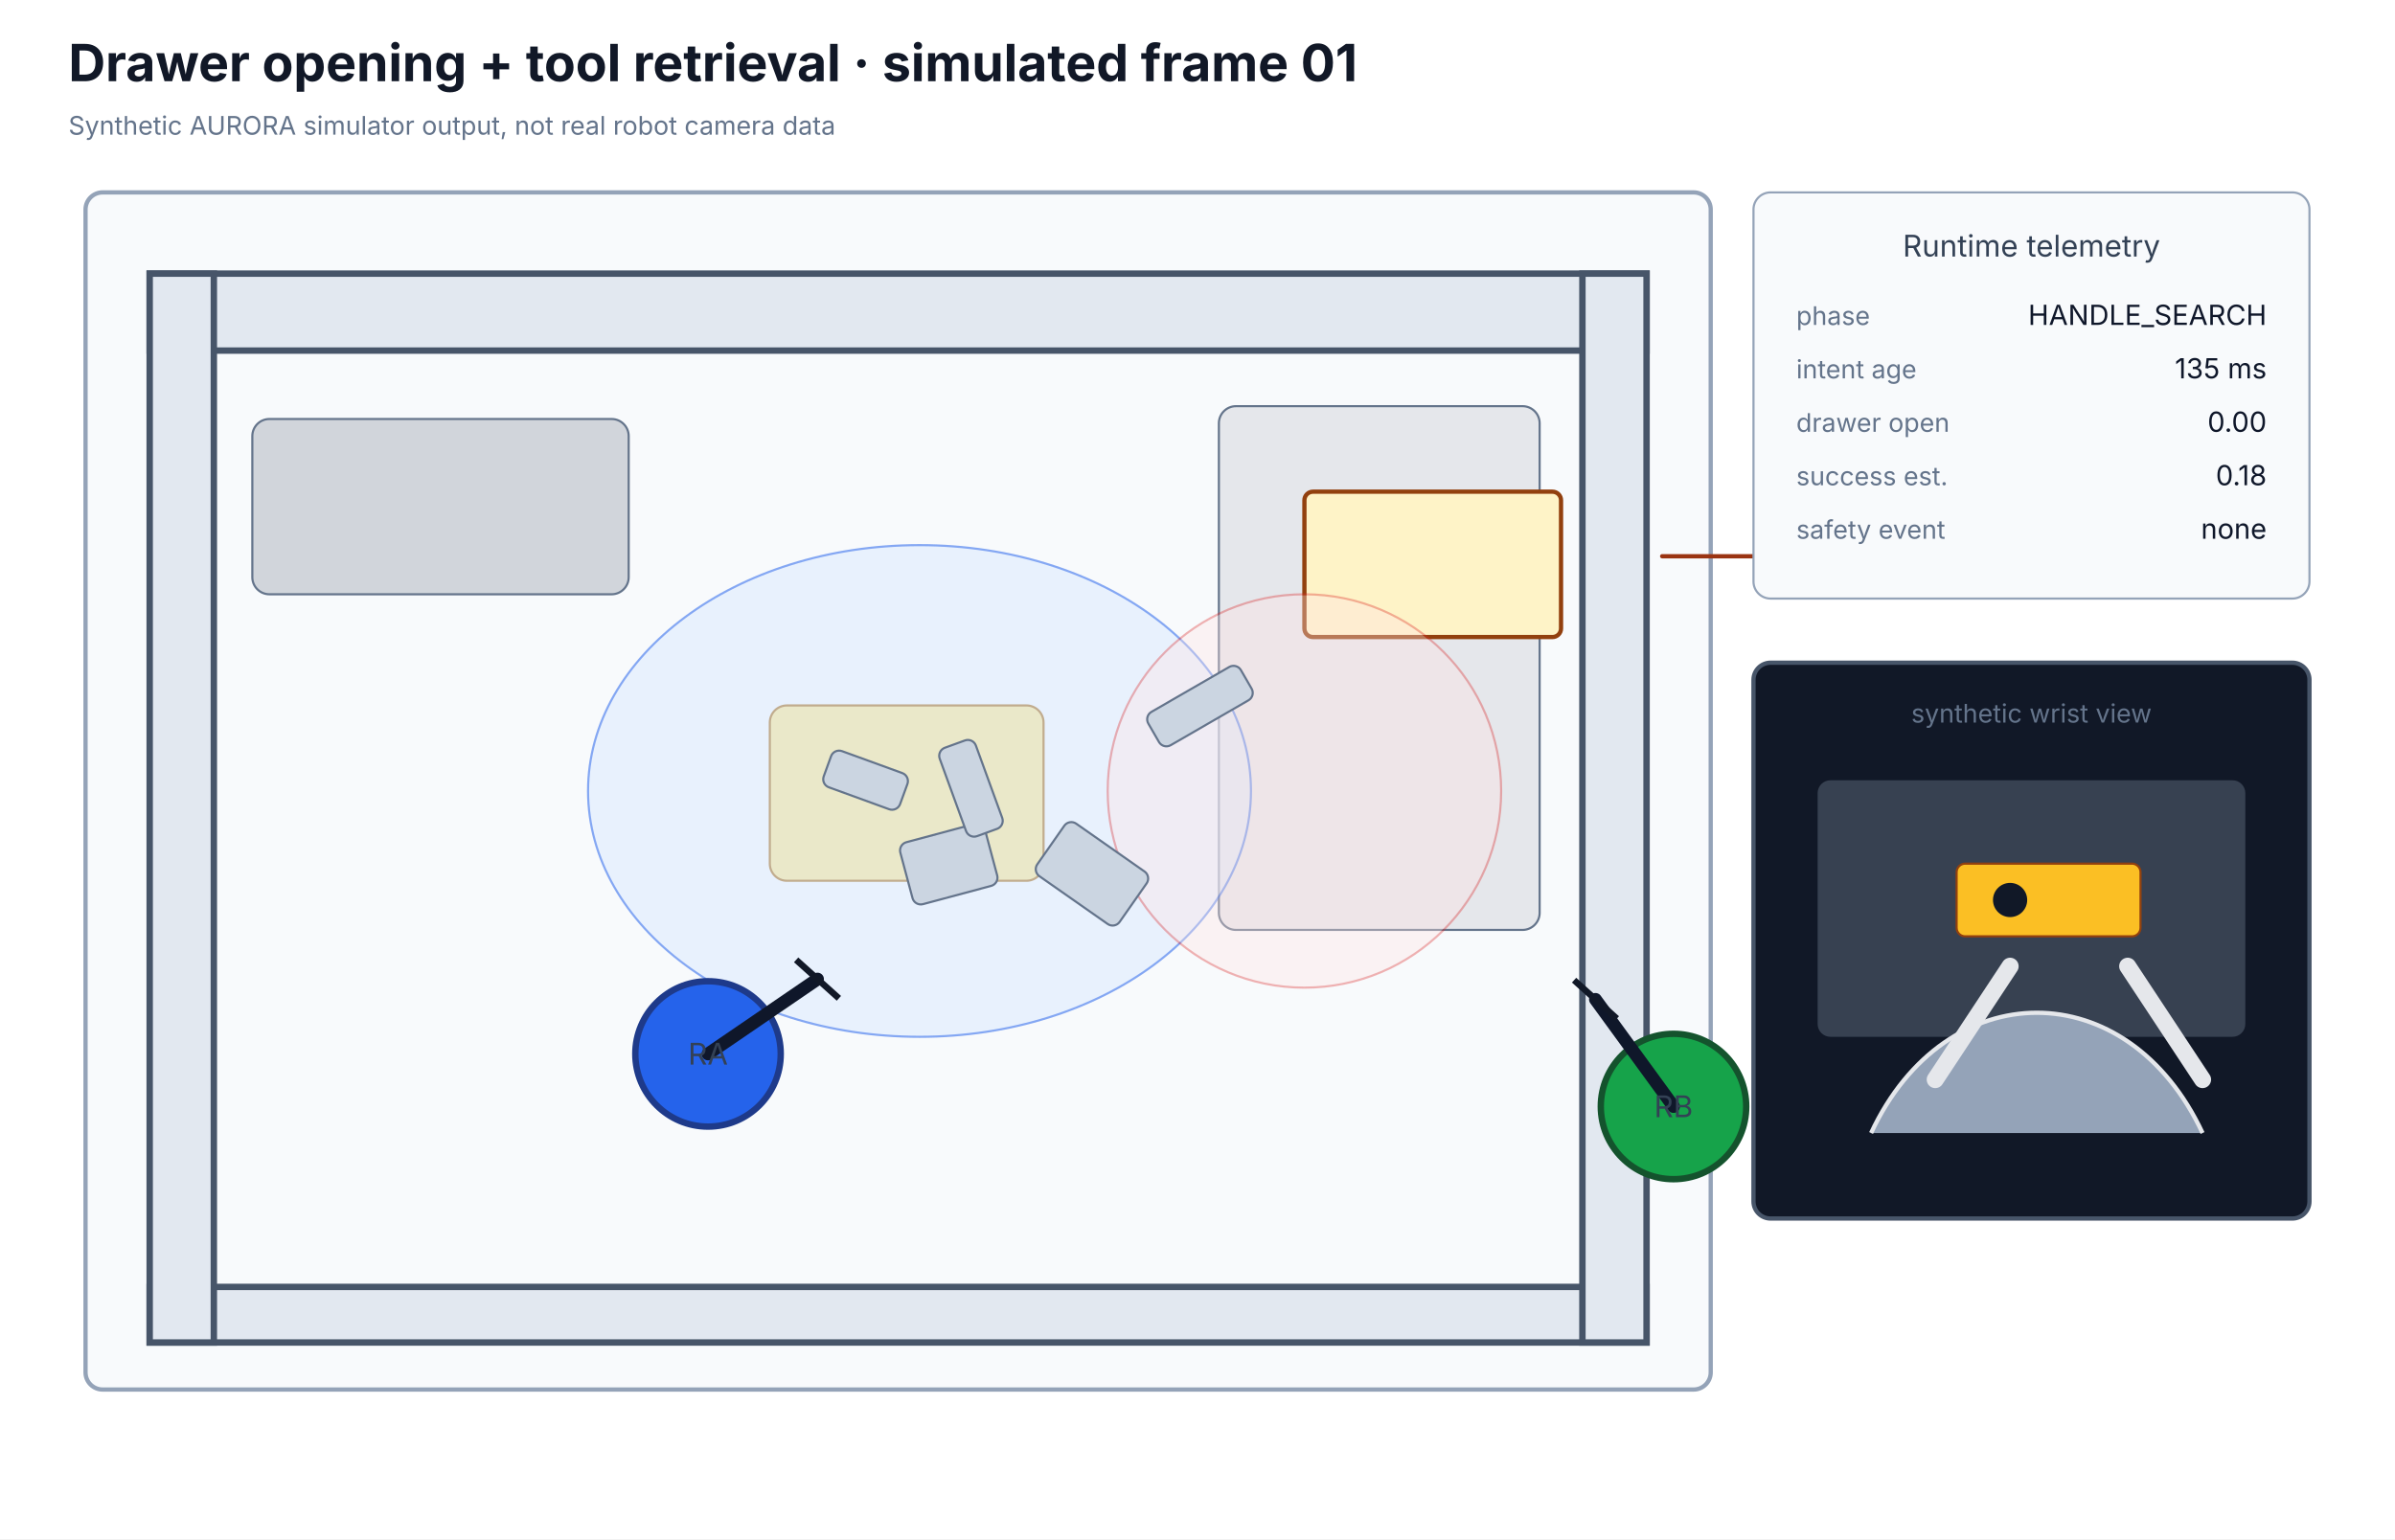
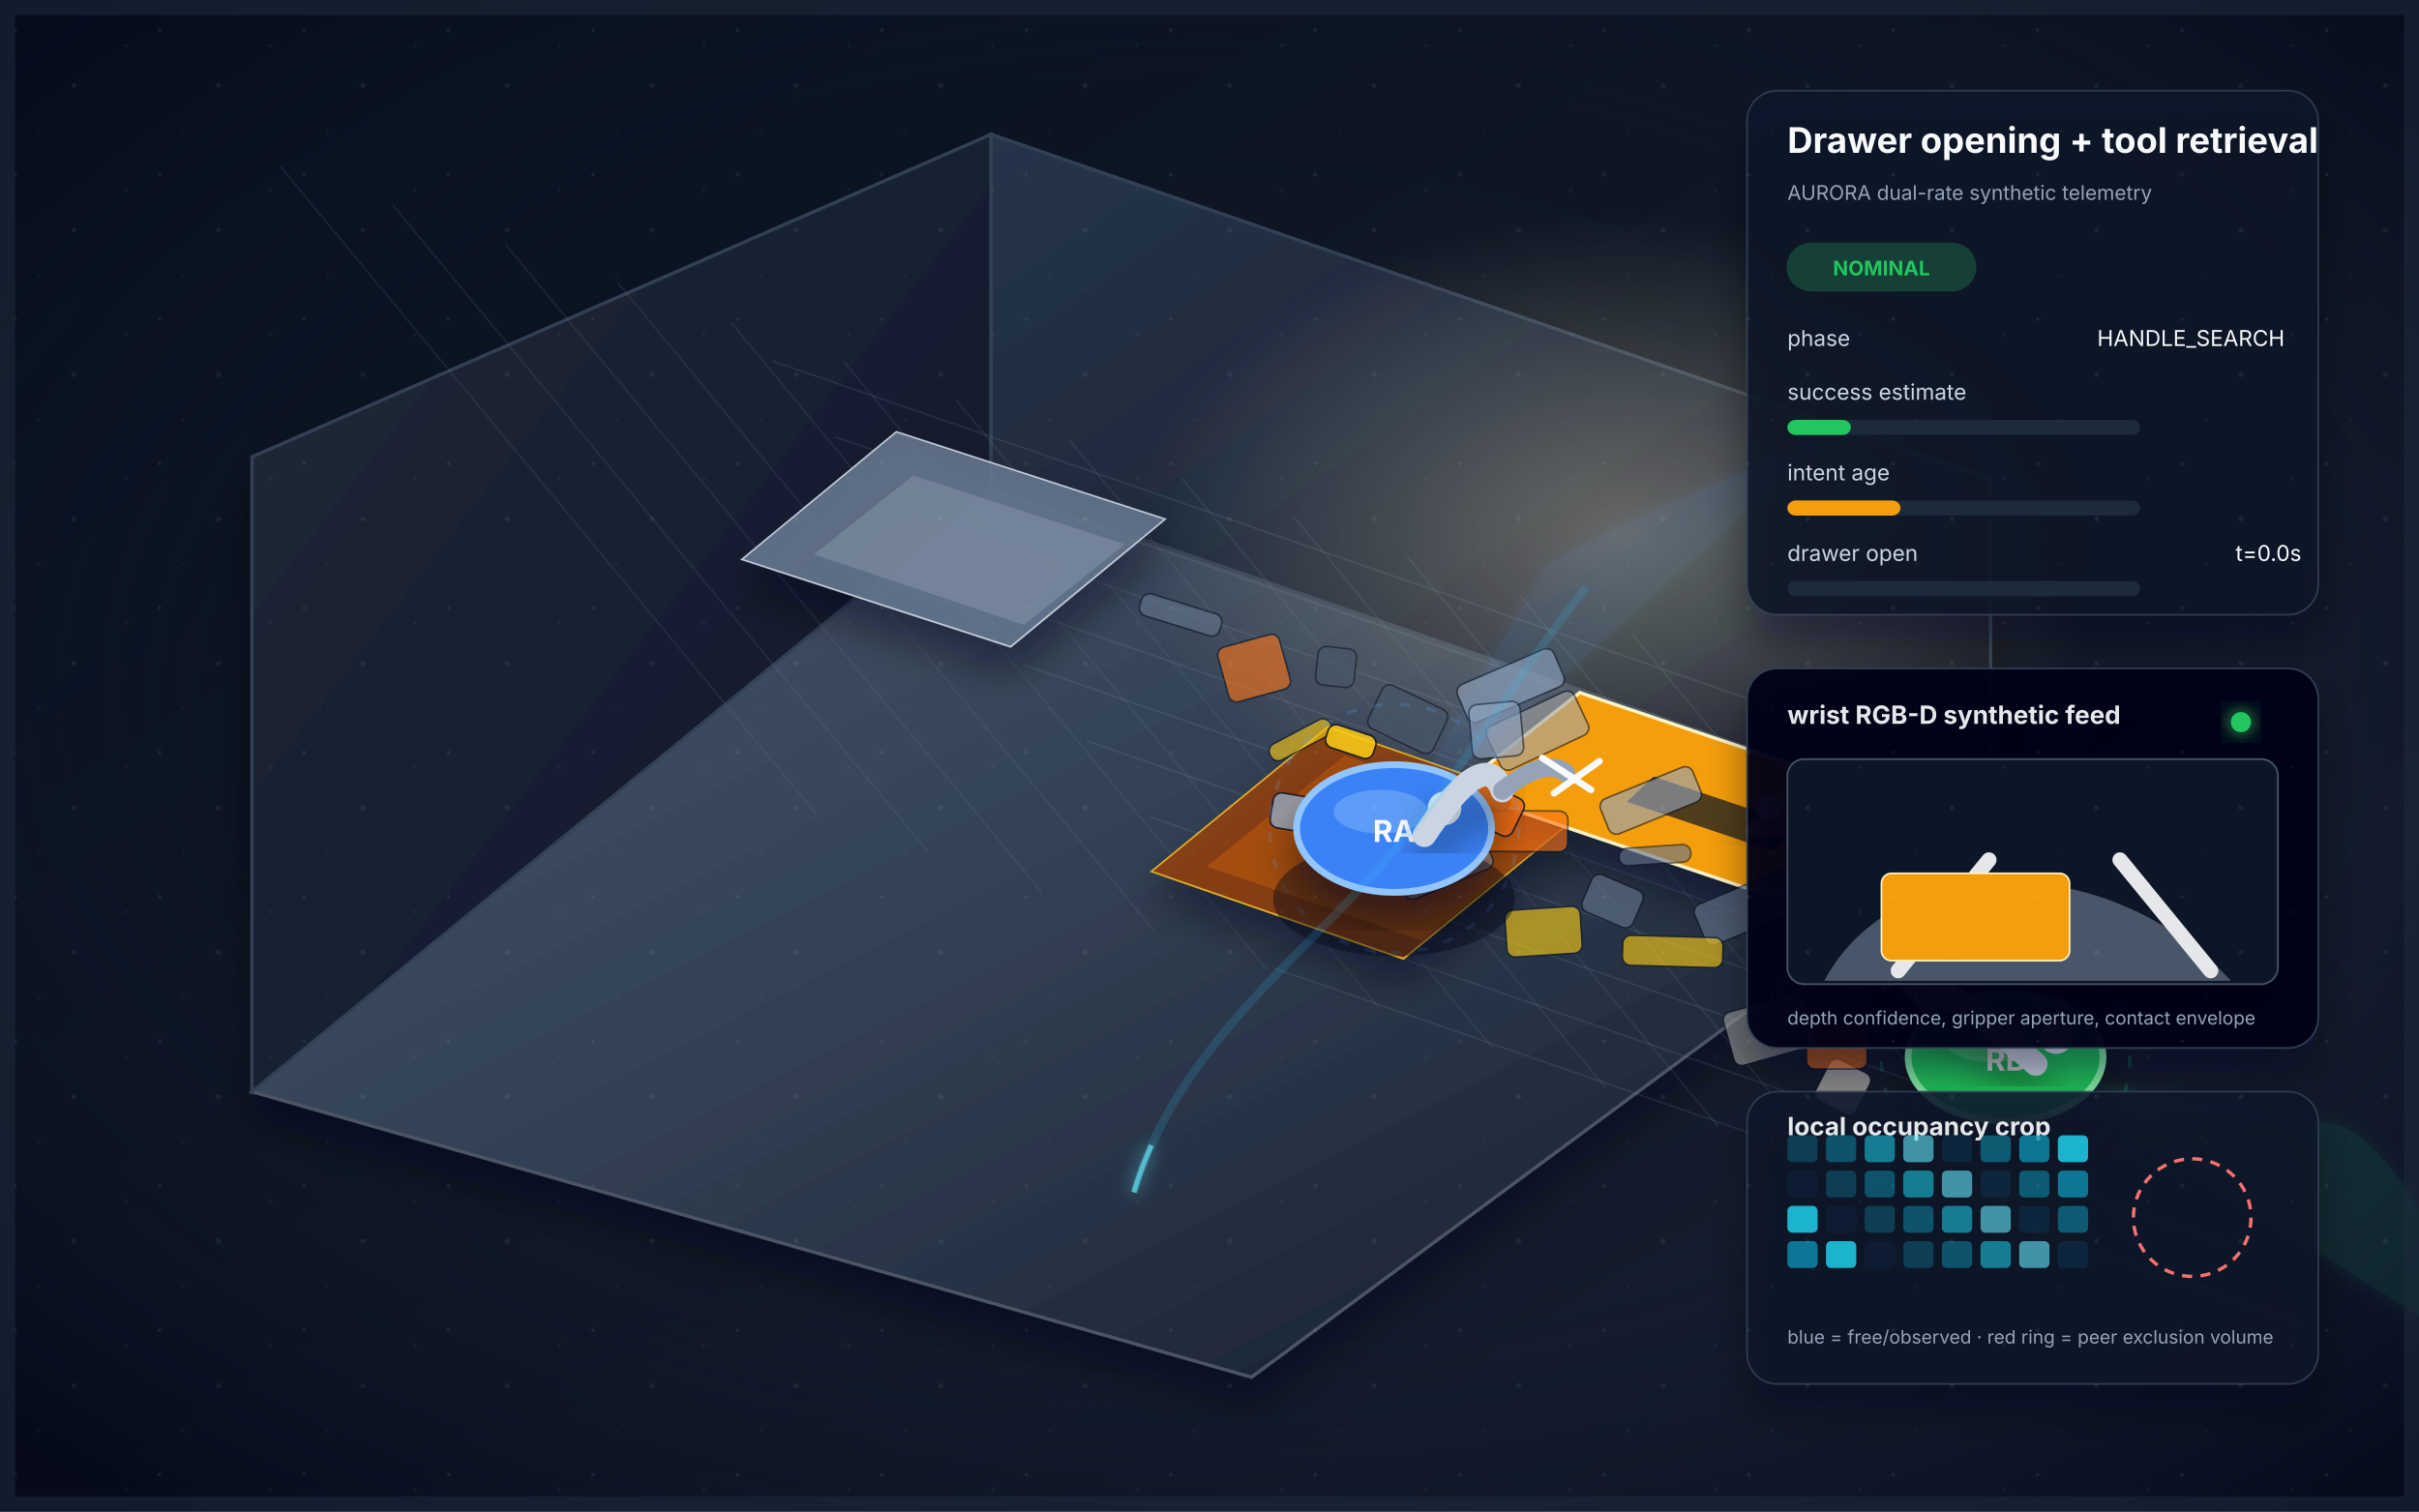
- <svg xmlns="http://www.w3.org/2000/svg" width="1120" height="720" viewBox="0 0 1120 720">
-   <style>text{font-family:Inter,Arial,sans-serif}.title{font-size:24px;font-weight:700;fill:#111827}.label{font-size:14px;fill:#334155}.small{font-size:12px;fill:#64748b}.hud{font-size:13px;fill:#0f172a}.wall{fill:#e2e8f0;stroke:#475569;stroke-width:3}.floor{fill:#f8fafc}.zone{fill:#dbeafe;stroke:#2563eb;stroke-width:1;opacity:.55}.danger{fill:#fee2e2;stroke:#dc2626;stroke-width:1}.drawer{fill:#fef3c7;stroke:#92400e;stroke-width:2}.clutter{fill:#cbd5e1;stroke:#64748b;stroke-width:1}.tool{fill:#f97316;stroke:#9a3412;stroke-width:2}.robotA{fill:#2563eb;stroke:#1e3a8a;stroke-width:3}.robotB{fill:#16a34a;stroke:#14532d;stroke-width:3}.arm{stroke:#0f172a;stroke-width:6;stroke-linecap:round}.grip{stroke:#111827;stroke-width:3}</style>
-   <rect width="100%" height="100%" fill="#ffffff" />
-   <text x="32.0" y="38.0" class="title" text-anchor="start">Drawer opening + tool retrieval · simulated frame 01</text>
-   <text x="32.0" y="63.0" class="small" text-anchor="start">Synthetic AURORA simulator output, not real robot camera data</text>
-   <rect x="40" y="90" width="760" height="560" rx="8" class="floor" stroke="#94a3b8" stroke-width="2" />
-   <rect x="70" y="128" width="700" height="36" class="wall" />
-   <rect x="70" y="602" width="700" height="26" class="wall" />
-   <rect x="70" y="128" width="30" height="500" class="wall" />
-   <rect x="740" y="128" width="30" height="500" class="wall" />
-   <rect x="118" y="196" width="176" height="82" rx="8" fill="#d1d5db" stroke="#64748b" />
-   <rect x="570" y="190" width="150" height="245" rx="8" fill="#e5e7eb" stroke="#64748b" />
-   <rect x="610.0" y="230" width="120.0" height="68" rx="4" class="drawer" />
-   <rect x="360" y="330" width="128" height="82" rx="8" fill="#fde68a" stroke="#a16207" />
-   <ellipse cx="430" cy="370" rx="155" ry="115" class="zone" />
-   <circle cx="610" cy="370" r="92" class="danger" opacity=".35" />
-   <rect x="390" y="350" width="38" height="18" rx="4" class="clutter" transform="rotate(20 390 350)" />
-   <rect x="420" y="395" width="41" height="30" rx="4" class="clutter" transform="rotate(-15 420 395)" />
-   <rect x="455" y="345" width="44" height="18" rx="4" class="clutter" transform="rotate(70 455 345)" />
-   <rect x="500" y="383" width="47" height="30" rx="4" class="clutter" transform="rotate(35 500 383)" />
-   <rect x="535" y="335" width="50" height="18" rx="4" class="clutter" transform="rotate(-30 535 335)" />
-   <path d="M 777.3 260.2 L 853.3 260.2" class="tool" stroke-width="9" stroke-linecap="round" />
-   <circle cx="857.3" cy="260.2" r="12" class="tool" />
-   <circle cx="331.1" cy="493.0" r="34" class="robotA" />
-   <line x1="331.1" y1="493.0" x2="382.3" y2="458.0" class="arm" />
-   <line x1="372.3" y1="449.0" x2="392.3" y2="467.0" class="grip" />
-   <text x="331.1" y="498.0" class="label" text-anchor="middle">RA</text>
-   <circle cx="782.6" cy="517.6" r="34" class="robotB" />
-   <line x1="782.6" y1="517.6" x2="746.1" y2="467.5" class="arm" />
-   <line x1="736.1" y1="458.5" x2="756.1" y2="476.5" class="grip" />
-   <text x="782.6" y="522.6" class="label" text-anchor="middle">RB</text>
-   <rect x="820" y="90" width="260" height="190" rx="8" fill="#f8fafc" stroke="#94a3b8" />
-   <text x="950.0" y="120.0" class="label" text-anchor="middle">Runtime telemetry</text>
-   <text x="840.0" y="152.0" class="small" text-anchor="start">phase</text>
-   <text x="1060.0" y="152.0" class="hud" text-anchor="end">HANDLE_SEARCH</text>
-   <text x="840.0" y="177.0" class="small" text-anchor="start">intent age</text>
-   <text x="1060.0" y="177.0" class="hud" text-anchor="end">135 ms</text>
-   <text x="840.0" y="202.0" class="small" text-anchor="start">drawer open</text>
-   <text x="1060.0" y="202.0" class="hud" text-anchor="end">0.00</text>
-   <text x="840.0" y="227.0" class="small" text-anchor="start">success est.</text>
-   <text x="1060.0" y="227.0" class="hud" text-anchor="end">0.18</text>
-   <text x="840.0" y="252.0" class="small" text-anchor="start">safety event</text>
-   <text x="1060.0" y="252.0" class="hud" text-anchor="end">none</text>
-   <rect x="820" y="310" width="260" height="260" rx="8" fill="#111827" stroke="#475569" stroke-width="2" />
-   <text x="950.0" y="338.0" class="small" text-anchor="middle">synthetic wrist view</text>
-   <rect x="850" y="365" width="200" height="120" rx="6" fill="#374151" />
-   <path d="M 875 530 C 910 455, 995 455, 1030 530" fill="#94a3b8" stroke="#e5e7eb" stroke-width="2" />
-   <line x1="905" y1="505" x2="940" y2="452" stroke="#e5e7eb" stroke-width="8" stroke-linecap="round" />
-   <line x1="995" y1="452" x2="1030" y2="505" stroke="#e5e7eb" stroke-width="8" stroke-linecap="round" />
-   <rect x="915.0" y="404" width="86.0" height="34" rx="4" fill="#fbbf24" stroke="#92400e" />
-   <circle cx="940" cy="421" r="8" fill="#111827" />
+ <svg xmlns="http://www.w3.org/2000/svg" width="1440" height="900" viewBox="0 0 1440 900">
+   <defs>
+     <linearGradient id="bg" x1="0" y1="0" x2="1" y2="1">
+       <stop offset="0" stop-color="#07111f" />
+       <stop offset="0.55" stop-color="#111827" />
+       <stop offset="1" stop-color="#172033" />
+     </linearGradient>
+     <radialGradient id="vignette" cx="50%" cy="46%" r="70%">
+       <stop offset="0" stop-color="#ffffff" stop-opacity="0.07" />
+       <stop offset="0.58" stop-color="#0f172a" stop-opacity="0" />
+       <stop offset="1" stop-color="#020617" stop-opacity="0.82" />
+     </radialGradient>
+     <linearGradient id="floorGrad" x1="0" y1="0" x2="1" y2="1">
+       <stop offset="0" stop-color="#475569" />
+       <stop offset="0.45" stop-color="#334155" />
+       <stop offset="1" stop-color="#111827" />
+     </linearGradient>
+     <linearGradient id="wallLeft" x1="0" y1="0" x2="1" y2="1">
+       <stop offset="0" stop-color="#1f2937" />
+       <stop offset="1" stop-color="#0f172a" />
+     </linearGradient>
+     <linearGradient id="wallRight" x1="0" y1="0" x2="1" y2="1">
+       <stop offset="0" stop-color="#273449" />
+       <stop offset="1" stop-color="#111827" />
+     </linearGradient>
+     <radialGradient id="lamp" cx="50%" cy="50%" r="50%">
+       <stop offset="0" stop-color="#fef3c7" stop-opacity="0.60" />
+       <stop offset="1" stop-color="#fef3c7" stop-opacity="0" />
+     </radialGradient>
+     <pattern id="dust" width="86" height="86" patternUnits="userSpaceOnUse">
+       <circle cx="9" cy="18" r="1.1" fill="#e5e7eb" opacity="0.22" />
+       <circle cx="44" cy="51" r="1.5" fill="#f8fafc" opacity="0.18" />
+       <circle cx="75" cy="27" r="0.9" fill="#cbd5e1" opacity="0.18" />
+       <circle cx="23" cy="78" r="0.7" fill="#fef3c7" opacity="0.16" />
+     </pattern>
+     <filter id="softShadow" x="-30%" y="-30%" width="160%" height="160%">
+       <feDropShadow dx="0" dy="16" stdDeviation="12" flood-color="#020617" flood-opacity="0.45" />
+     </filter>
+     <filter id="glow" x="-50%" y="-50%" width="200%" height="200%">
+       <feGaussianBlur stdDeviation="5" result="coloredBlur" />
+       <feMerge>
+         <feMergeNode in="coloredBlur" />
+         <feMergeNode in="SourceGraphic" />
+       </feMerge>
+     </filter>
+   </defs>
+   <rect width="1440" height="900" fill="url(#bg)" />
+   <rect width="1440" height="900" fill="url(#vignette)" opacity="0.95" />
+   <g filter="url(#softShadow)">
+     <path d="M150 650 L590 290 L1185 495 L745 820 Z" fill="url(#floorGrad)" stroke="#4b5563" stroke-width="2" />
+     <path d="M150 650 L150 272 L590 80 L590 290 Z" fill="url(#wallLeft)" stroke="#334155" stroke-width="2" />
+     <path d="M590 80 L1185 285 L1185 495 L590 290 Z" fill="url(#wallRight)" stroke="#334155" stroke-width="2" />
+   </g>
+   <line x1="166.9" y1="99.1" x2="486.1" y2="484.8" stroke="#64748b" stroke-width="1" opacity="0.18" />
+   <line x1="234.0" y1="122.3" x2="553.2" y2="508.0" stroke="#64748b" stroke-width="1" opacity="0.18" />
+   <line x1="301.0" y1="145.6" x2="620.2" y2="531.3" stroke="#64748b" stroke-width="1" opacity="0.18" />
+   <line x1="368.1" y1="168.8" x2="687.3" y2="554.5" stroke="#64748b" stroke-width="1" opacity="0.18" />
+   <line x1="435.2" y1="192.0" x2="754.4" y2="577.7" stroke="#64748b" stroke-width="1" opacity="0.18" />
+   <line x1="502.3" y1="215.2" x2="821.5" y2="600.9" stroke="#64748b" stroke-width="1" opacity="0.18" />
+   <line x1="569.4" y1="238.4" x2="888.6" y2="624.1" stroke="#64748b" stroke-width="1" opacity="0.18" />
+   <line x1="636.4" y1="261.7" x2="955.6" y2="647.4" stroke="#64748b" stroke-width="1" opacity="0.18" />
+   <line x1="703.5" y1="284.9" x2="1022.7" y2="670.6" stroke="#64748b" stroke-width="1" opacity="0.18" />
+   <line x1="770.6" y1="308.1" x2="1089.8" y2="693.8" stroke="#64748b" stroke-width="1" opacity="0.18" />
+   <line x1="837.7" y1="331.3" x2="1156.9" y2="717.0" stroke="#64748b" stroke-width="1" opacity="0.18" />
+   <line x1="904.8" y1="354.5" x2="1224.0" y2="740.2" stroke="#64748b" stroke-width="1" opacity="0.18" />
+   <line x1="971.8" y1="377.8" x2="1291.0" y2="763.5" stroke="#64748b" stroke-width="1" opacity="0.18" />
+   <line x1="459.8" y1="215.0" x2="1068.2" y2="425.6" stroke="#94a3b8" stroke-width="1" opacity="0.14" />
+   <line x1="497.2" y1="260.2" x2="1105.6" y2="470.8" stroke="#94a3b8" stroke-width="1" opacity="0.14" />
+   <line x1="534.7" y1="305.5" x2="1143.1" y2="516.1" stroke="#94a3b8" stroke-width="1" opacity="0.14" />
+   <line x1="572.1" y1="350.7" x2="1180.5" y2="561.3" stroke="#94a3b8" stroke-width="1" opacity="0.14" />
+   <line x1="609.6" y1="396.0" x2="1218.0" y2="606.6" stroke="#94a3b8" stroke-width="1" opacity="0.14" />
+   <line x1="647.0" y1="441.2" x2="1255.4" y2="651.8" stroke="#94a3b8" stroke-width="1" opacity="0.14" />
+   <line x1="684.4" y1="486.4" x2="1292.8" y2="697.0" stroke="#94a3b8" stroke-width="1" opacity="0.14" />
+   <line x1="721.9" y1="531.7" x2="1330.3" y2="742.3" stroke="#94a3b8" stroke-width="1" opacity="0.14" />
+   <line x1="759.3" y1="576.9" x2="1367.7" y2="787.5" stroke="#94a3b8" stroke-width="1" opacity="0.14" />
+   <ellipse cx="965" cy="318" rx="290" ry="190" fill="url(#lamp)" opacity="0.55" />
+   <g filter="url(#softShadow)">
+     <path d="M533.6 257.1 l160 52 l-92 76 l-160 -52z" fill="#64748b" stroke="#cbd5e1" opacity="0.92" />
+     <path d="M543.6 283.1 l126 41 l-60 48 l-125 -42z" fill="#94a3b8" opacity="0.35" />
+   </g>
+   <g filter="url(#softShadow)">
+     <path d="M790.4 432.9 l150 52 l-105 86 l-150 -52z" fill="#92400e" stroke="#fbbf24" opacity="0.86" />
+     <path d="M800.4 449.9 l128 44 l-82 66 l-128 -44z" fill="#b45309" opacity="0.65" />
+   </g>
+   <g filter="url(#softShadow)">
+     <path d="M940.4 412.4 l190 64 l-74 58 l-190 -64z" fill="#f59e0b" stroke="#fef3c7" stroke-width="2" />
+     <path d="M984.4 462.4 l86 29 l-16 15 l-86 -29z" fill="#111827" opacity="0.72" />
+     <circle cx="1053.4" cy="481.4" r="8" fill="#fef3c7" />
+   </g>
+   <rect x="758.8" y="471.3" width="28.0" height="21.1" rx="5" fill="#94a3b8" stroke="#111827" opacity="0.86" transform="rotate(9.6 758.8 471.3)" />
+   <rect x="963.4" y="505.4" width="42.9" height="10.5" rx="5" fill="#64748b" stroke="#111827" opacity="0.62" transform="rotate(-3.8 963.4 505.4)" />
+   <rect x="895.5" y="542.2" width="45.0" height="28.1" rx="5" fill="#facc15" stroke="#111827" opacity="0.62" transform="rotate(-3.7 895.5 542.2)" />
+   <rect x="831.0" y="519.6" width="56.4" height="19.0" rx="5" fill="#a3a3a3" stroke="#111827" opacity="0.62" transform="rotate(-22.6 831.0 519.6)" />
+   <rect x="879.0" y="482.6" width="54.4" height="24.3" rx="5" fill="#f97316" stroke="#111827" opacity="0.62" transform="rotate(0.4 879.0 482.6)" />
+   <rect x="878.7" y="464.5" width="24.1" height="11.5" rx="5" fill="#475569" stroke="#111827" opacity="0.86" transform="rotate(24.7 878.7 464.5)" />
+   <rect x="951.0" y="477.4" width="59.3" height="22.5" rx="5" fill="#94a3b8" stroke="#111827" opacity="0.62" transform="rotate(-22.2 951.0 477.4)" />
+   <rect x="1006.9" y="540.2" width="61.2" height="26.3" rx="5" fill="#64748b" stroke="#111827" opacity="0.62" transform="rotate(-22.7 1006.9 540.2)" />
+   <rect x="966.1" y="556.7" width="59.8" height="18.0" rx="5" fill="#facc15" stroke="#111827" opacity="0.62" transform="rotate(1.6 966.1 556.7)" />
+   <rect x="883.1" y="434.3" width="57.6" height="28.7" rx="5" fill="#a3a3a3" stroke="#111827" opacity="0.62" transform="rotate(-25.2 883.1 434.3)" />
+   <rect x="882.4" y="464.5" width="29.8" height="24.5" rx="5" fill="#f97316" stroke="#111827" opacity="0.86" transform="rotate(26.3 882.4 464.5)" />
+   <rect x="824.9" y="406.1" width="42.8" height="28.7" rx="5" fill="#475569" stroke="#111827" opacity="0.62" transform="rotate(25.5 824.9 406.1)" />
+   <rect x="865.7" y="409.4" width="62.6" height="24.4" rx="5" fill="#94a3b8" stroke="#111827" opacity="0.62" transform="rotate(-23.3 865.7 409.4)" />
+   <rect x="681.0" y="352.2" width="49.9" height="13.7" rx="5" fill="#64748b" stroke="#111827" opacity="0.62" transform="rotate(17.2 681.0 352.2)" />
+   <rect x="753.7" y="445.2" width="40.6" height="10.9" rx="5" fill="#facc15" stroke="#111827" opacity="0.62" transform="rotate(-27.9 753.7 445.2)" />
+   <rect x="1091.3" y="628.7" width="27.2" height="27.6" rx="5" fill="#a3a3a3" stroke="#111827" opacity="0.86" transform="rotate(27.4 1091.3 628.7)" />
+   <rect x="1075.3" y="609.4" width="36.2" height="27.2" rx="5" fill="#f97316" stroke="#111827" opacity="0.62" transform="rotate(-0.1 1075.3 609.4)" />
+   <rect x="1054.4" y="574.6" width="57.4" height="30.6" rx="5" fill="#475569" stroke="#111827" opacity="0.62" transform="rotate(-6.4 1054.4 574.6)" />
+   <rect x="873.9" y="420.0" width="30.7" height="32.5" rx="5" fill="#94a3b8" stroke="#111827" opacity="0.62" transform="rotate(-5.3 873.9 420.0)" />
+   <rect x="949.5" y="519.0" width="32.9" height="24.1" rx="5" fill="#64748b" stroke="#111827" opacity="0.62" transform="rotate(23.1 949.5 519.0)" />
+   <rect x="792.2" y="430.1" width="29.8" height="14.3" rx="5" fill="#facc15" stroke="#111827" opacity="0.86" transform="rotate(18.3 792.2 430.1)" />
+   <rect x="1024.6" y="603.9" width="50.1" height="33.0" rx="5" fill="#a3a3a3" stroke="#111827" opacity="0.62" transform="rotate(-15.6 1024.6 603.9)" />
+   <rect x="723.7" y="386.6" width="38.1" height="33.8" rx="5" fill="#f97316" stroke="#111827" opacity="0.62" transform="rotate(-15.4 723.7 386.6)" />
+   <rect x="785.1" y="384.4" width="23.1" height="23.1" rx="5" fill="#475569" stroke="#111827" opacity="0.62" transform="rotate(6.3 785.1 384.4)" />
+   <path d="M829.9 493.3 l90.0 -155.9 q46 -30 164.4 -73.2 z" fill="#60a5fa" opacity="0.10" filter="url(#glow)" />
+   <circle cx="829.9" cy="493.3" r="74" fill="none" stroke="#60a5fa" stroke-width="2" opacity="0.20" stroke-dasharray="6 10" />
+   <path d="M1193.9 629.5 l174.7 43.5 q46 -30 115.7 137.9 z" fill="#34d399" opacity="0.10" filter="url(#glow)" />
+   <circle cx="1193.9" cy="629.5" r="74" fill="none" stroke="#34d399" stroke-width="2" opacity="0.20" stroke-dasharray="6 10" />
+   <g filter="url(#softShadow)">
+     <path d="M1045.0 494.1 L1141.0 480.1" stroke="#fb923c" stroke-width="11" stroke-linecap="round" />
+     <circle cx="1147.0" cy="478.1" r="15" fill="#f97316" stroke="#fed7aa" stroke-width="3" />
+   </g>
+   <ellipse cx="829.9" cy="535.3" rx="72" ry="34" fill="#020617" opacity="0.42" />
+   <g filter="url(#softShadow)">
+     <ellipse cx="829.9" cy="493.3" rx="58" ry="38" fill="#3b82f6" stroke="#93c5fd" stroke-width="4" />
+     <ellipse cx="821.9" cy="483.3" rx="28" ry="13" fill="#93c5fd" opacity="0.38" />
+     <circle cx="859.9" cy="481.3" r="10" fill="#e0f2fe" />
+     <text x="829.9" y="501.3" font-family="Inter,Arial,sans-serif" font-size="18" font-weight="700" text-anchor="middle" fill="#f8fafc">RA</text>
+   </g>
+   <path d="M847.9 497.3 Q884.3 442.7 894.3 470.7" stroke="#cbd5e1" stroke-width="14" stroke-linecap="round" fill="none" filter="url(#softShadow)" />
+   <path d="M894.3 470.7 Q920.1 450.3 932.1 460.3" stroke="#94a3b8" stroke-width="11" stroke-linecap="round" fill="none" />
+   <path d="M918.1 451.3 L947.1 470.3 M925.1 472.3 L952.1 453.3" stroke="#f8fafc" stroke-width="4" stroke-linecap="round" />
+   <ellipse cx="1193.9" cy="671.5" rx="72" ry="34" fill="#020617" opacity="0.42" />
+   <g filter="url(#softShadow)">
+     <ellipse cx="1193.9" cy="629.5" rx="58" ry="38" fill="#22c55e" stroke="#86efac" stroke-width="4" />
+     <ellipse cx="1185.9" cy="619.5" rx="28" ry="13" fill="#86efac" opacity="0.38" />
+     <circle cx="1223.9" cy="617.5" r="10" fill="#e0f2fe" />
+     <text x="1193.9" y="637.5" font-family="Inter,Arial,sans-serif" font-size="18" font-weight="700" text-anchor="middle" fill="#f8fafc">RB</text>
+   </g>
+   <path d="M1211.9 633.5 Q1138.0 569.2 1148.0 597.2" stroke="#cbd5e1" stroke-width="14" stroke-linecap="round" fill="none" filter="url(#softShadow)" />
+   <path d="M1148.0 597.2 Q1116.6 565.9 1128.6 575.9" stroke="#94a3b8" stroke-width="11" stroke-linecap="round" fill="none" />
+   <path d="M1114.6 566.9 L1143.6 585.9 M1121.6 587.9 L1148.6 568.9" stroke="#f8fafc" stroke-width="4" stroke-linecap="round" />
+   <path d="M675 710 C700 625, 775 570, 825 512 C875 455, 900 405, 944 350" fill="none" stroke="#38bdf8" stroke-width="5" opacity="0.16" />
+   <path d="M675 710 C700 625, 775 570, 825 512 C875 455, 900 405, 944 350" fill="none" stroke="#67e8f9" stroke-width="3" opacity="0.72" stroke-dasharray="30.0 800" filter="url(#glow)" />
+   <g filter="url(#softShadow)">
+     <rect x="1040" y="54" width="340" height="312" rx="18" fill="#0f172a" opacity="0.88" stroke="#334155" />
+     <text x="1064" y="91" font-family="Inter,Arial,sans-serif" font-size="21" font-weight="700" fill="#f8fafc">Drawer opening + tool retrieval</text>
+     <text x="1064" y="119" font-family="Inter,Arial,sans-serif" font-size="12" fill="#94a3b8">AURORA dual-rate synthetic telemetry</text>
+     <rect x="1064" y="145" width="112" height="28" rx="14" fill="#22c55e" opacity="0.23" stroke="#22c55e" />
+     <text x="1120" y="164" font-family="Inter,Arial,sans-serif" font-size="12" font-weight="700" text-anchor="middle" fill="#22c55e">NOMINAL</text>
+     <text x="1064" y="206" font-family="Inter,Arial,sans-serif" font-size="13" fill="#cbd5e1">phase</text>
+     <text x="1360" y="206" font-family="Inter,Arial,sans-serif" font-size="13" text-anchor="end" fill="#f8fafc">HANDLE_SEARCH</text>
+     <text x="1064" y="238" font-family="Inter,Arial,sans-serif" font-size="13" fill="#cbd5e1">success estimate</text>
+     <rect x="1064" y="250" width="210" height="9" rx="5" fill="#1e293b" />
+     <rect x="1064" y="250" width="37.8" height="9" rx="5" fill="#22c55e" />
+     <text x="1064" y="286" font-family="Inter,Arial,sans-serif" font-size="13" fill="#cbd5e1">intent age</text>
+     <rect x="1064" y="298" width="210" height="9" rx="5" fill="#1e293b" />
+     <rect x="1064" y="298" width="67.3" height="9" rx="5" fill="#f59e0b" />
+     <text x="1064" y="334" font-family="Inter,Arial,sans-serif" font-size="13" fill="#cbd5e1">drawer open</text>
+     <rect x="1064" y="346" width="210" height="9" rx="5" fill="#1e293b" />
+     <rect x="1064" y="346" width="0.0" height="9" rx="5" fill="#38bdf8" />
+     <text x="1370" y="334" font-family="Inter,Arial,sans-serif" font-size="13" text-anchor="end" fill="#f8fafc">t=0.0s</text>
+   </g>
+   <g filter="url(#softShadow)">
+     <rect x="1040" y="398" width="340" height="226" rx="18" fill="#020617" opacity="0.94" stroke="#334155" />
+     <text x="1064" y="431" font-family="Inter,Arial,sans-serif" font-size="15" font-weight="700" fill="#e5e7eb">wrist RGB-D synthetic feed</text>
+     <rect x="1064" y="452" width="292" height="134" rx="10" fill="#111827" stroke="#475569" />
+     <path d="M1086 584 C1128 505, 1256 506, 1328 584" fill="#64748b" opacity="0.68" />
+     <line x1="1130" y1="578" x2="1184" y2="512" stroke="#e5e7eb" stroke-width="9" stroke-linecap="round" />
+     <line x1="1262" y1="512" x2="1316" y2="578" stroke="#e5e7eb" stroke-width="9" stroke-linecap="round" />
+     <rect x="1120.0" y="520" width="112.0" height="52" rx="6" fill="#f59e0b" stroke="#fef3c7" />
+     <circle cx="1334" cy="430" r="6" fill="#22c55e" filter="url(#glow)" />
+     <text x="1064" y="610" font-family="Inter,Arial,sans-serif" font-size="11" fill="#94a3b8">depth confidence, gripper aperture, contact envelope</text>
+   </g>
+   <g filter="url(#softShadow)">
+     <rect x="1040" y="650" width="340" height="174" rx="18" fill="#0f172a" opacity="0.88" stroke="#334155" />
+     <text x="1064" y="676" font-family="Inter,Arial,sans-serif" font-size="15" font-weight="700" fill="#e5e7eb">local occupancy crop</text>
+     <rect x="1064" y="676" width="18" height="16" rx="3" fill="#0e7490" opacity="0.41" />
+     <rect x="1087" y="676" width="18" height="16" rx="3" fill="#0891b2" opacity="0.47" />
+     <rect x="1110" y="676" width="18" height="16" rx="3" fill="#22d3ee" opacity="0.53" />
+     <rect x="1133" y="676" width="18" height="16" rx="3" fill="#67e8f9" opacity="0.59" />
+     <rect x="1156" y="676" width="18" height="16" rx="3" fill="#082f49" opacity="0.65" />
+     <rect x="1179" y="676" width="18" height="16" rx="3" fill="#0e7490" opacity="0.71" />
+     <rect x="1202" y="676" width="18" height="16" rx="3" fill="#0891b2" opacity="0.77" />
+     <rect x="1225" y="676" width="18" height="16" rx="3" fill="#22d3ee" opacity="0.83" />
+     <rect x="1064" y="697" width="18" height="16" rx="3" fill="#082f49" opacity="0.35" />
+     <rect x="1087" y="697" width="18" height="16" rx="3" fill="#0e7490" opacity="0.41" />
+     <rect x="1110" y="697" width="18" height="16" rx="3" fill="#0891b2" opacity="0.47" />
+     <rect x="1133" y="697" width="18" height="16" rx="3" fill="#22d3ee" opacity="0.53" />
+     <rect x="1156" y="697" width="18" height="16" rx="3" fill="#67e8f9" opacity="0.59" />
+     <rect x="1179" y="697" width="18" height="16" rx="3" fill="#082f49" opacity="0.65" />
+     <rect x="1202" y="697" width="18" height="16" rx="3" fill="#0e7490" opacity="0.71" />
+     <rect x="1225" y="697" width="18" height="16" rx="3" fill="#0891b2" opacity="0.77" />
+     <rect x="1064" y="718" width="18" height="16" rx="3" fill="#22d3ee" opacity="0.83" />
+     <rect x="1087" y="718" width="18" height="16" rx="3" fill="#082f49" opacity="0.35" />
+     <rect x="1110" y="718" width="18" height="16" rx="3" fill="#0e7490" opacity="0.41" />
+     <rect x="1133" y="718" width="18" height="16" rx="3" fill="#0891b2" opacity="0.47" />
+     <rect x="1156" y="718" width="18" height="16" rx="3" fill="#22d3ee" opacity="0.53" />
+     <rect x="1179" y="718" width="18" height="16" rx="3" fill="#67e8f9" opacity="0.59" />
+     <rect x="1202" y="718" width="18" height="16" rx="3" fill="#082f49" opacity="0.65" />
+     <rect x="1225" y="718" width="18" height="16" rx="3" fill="#0e7490" opacity="0.71" />
+     <rect x="1064" y="739" width="18" height="16" rx="3" fill="#0891b2" opacity="0.77" />
+     <rect x="1087" y="739" width="18" height="16" rx="3" fill="#22d3ee" opacity="0.83" />
+     <rect x="1110" y="739" width="18" height="16" rx="3" fill="#082f49" opacity="0.35" />
+     <rect x="1133" y="739" width="18" height="16" rx="3" fill="#0e7490" opacity="0.41" />
+     <rect x="1156" y="739" width="18" height="16" rx="3" fill="#0891b2" opacity="0.47" />
+     <rect x="1179" y="739" width="18" height="16" rx="3" fill="#22d3ee" opacity="0.53" />
+     <rect x="1202" y="739" width="18" height="16" rx="3" fill="#67e8f9" opacity="0.59" />
+     <rect x="1225" y="739" width="18" height="16" rx="3" fill="#082f49" opacity="0.65" />
+     <rect x="1270" y="690" width="70" height="70" rx="35" fill="none" stroke="#f87171" stroke-width="2" stroke-dasharray="6 5" />
+     <text x="1064" y="800" font-family="Inter,Arial,sans-serif" font-size="11" fill="#94a3b8">blue = free/observed · red ring = peer exclusion volume</text>
+   </g>
+   <rect x="0" y="0" width="1440" height="900" fill="url(#dust)" opacity="0.33" />
+   <rect x="0" y="0" width="1440" height="900" fill="none" stroke="#1e293b" stroke-width="18" opacity="0.55" />
</svg>
